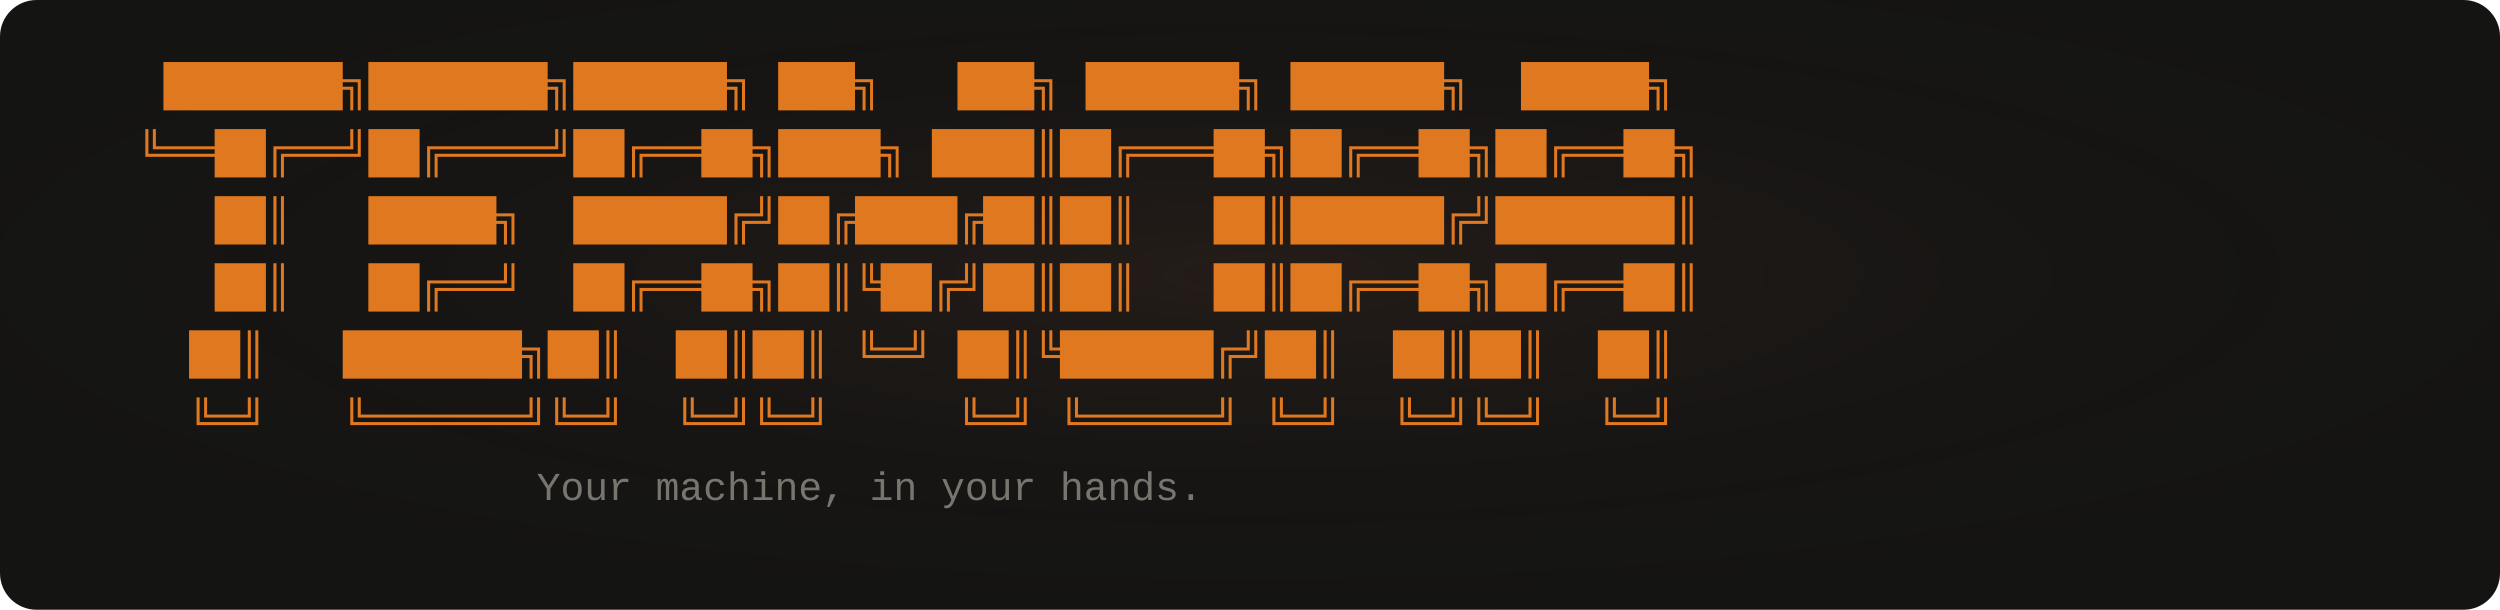
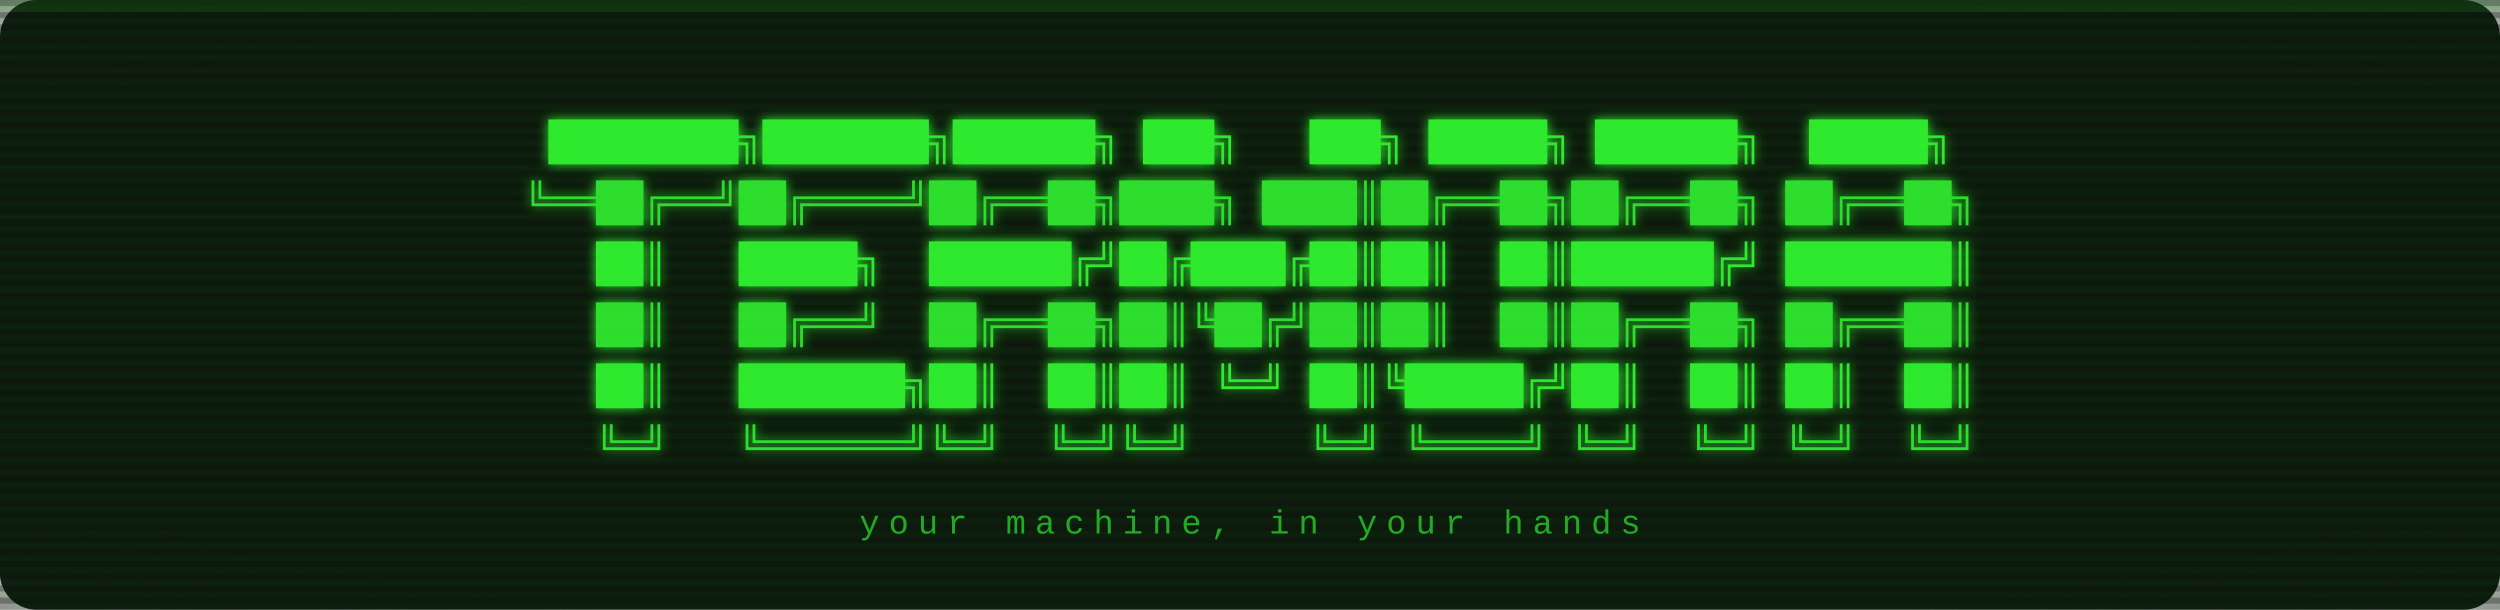
<svg xmlns="http://www.w3.org/2000/svg" width="820" height="200" viewBox="0 0 820 200">
  <defs>
-     <radialGradient id="g" cx="50%" cy="45%" r="60%">
-       <stop offset="0%" stop-color="#d97757" stop-opacity="0.08" />
-       <stop offset="100%" stop-color="#141413" stop-opacity="0" />
+     <pattern id="scan" x="0" y="0" width="820" height="4" patternUnits="userSpaceOnUse">
+       <rect x="0" y="0" width="820" height="2" fill="#0a0a0a" />
+     </pattern>
+     <filter id="glow" x="-50%" y="-50%" width="200%" height="200%">
+       <feGaussianBlur stdDeviation="2" result="blur" />
+       <feMerge>
+         <feMergeNode in="blur" />
+         <feMergeNode in="SourceGraphic" />
+       </feMerge>
+     </filter>
+     <radialGradient id="vignette" cx="50%" cy="50%" r="80%">
+       <stop offset="70%" stop-color="#0d1f0d" stop-opacity="0" />
+       <stop offset="100%" stop-color="#0d1f0d" stop-opacity="0.8" />
    </radialGradient>
  </defs>
-   <rect width="820" height="200" fill="#141413" rx="12" />
-   <rect width="820" height="200" fill="url(#g)" />
-   <text x="20" y="32" font-family="Courier New, Courier, monospace" font-size="14" fill="#e07820" xml:space="preserve">    ███████╗███████╗██████╗ ███╗   ███╗ ██████╗ ██████╗  █████╗ </text>
-   <text x="20" y="54" font-family="Courier New, Courier, monospace" font-size="14" fill="#e07820" xml:space="preserve">   ╚══██╔══╝██╔════╝██╔══██╗████╗ ████║██╔═══██╗██╔══██╗██╔══██╗</text>
-   <text x="20" y="76" font-family="Courier New, Courier, monospace" font-size="14" fill="#e07820" xml:space="preserve">      ██║   █████╗  ██████╔╝██╔████╔██║██║   ██║██████╔╝███████║</text>
-   <text x="20" y="98" font-family="Courier New, Courier, monospace" font-size="14" fill="#e07820" xml:space="preserve">      ██║   ██╔══╝  ██╔══██╗██║╚██╔╝██║██║   ██║██╔══██╗██╔══██║</text>
-   <text x="20" y="120" font-family="Courier New, Courier, monospace" font-size="14" fill="#e07820" xml:space="preserve">     ██║   ███████╗██║  ██║██║ ╚═╝ ██║╚██████╔╝██║  ██║██║  ██║</text>
-   <text x="20" y="142" font-family="Courier New, Courier, monospace" font-size="14" fill="#e07820" xml:space="preserve">     ╚═╝   ╚══════╝╚═╝  ╚═╝╚═╝     ╚═╝ ╚═════╝ ╚═╝  ╚═╝╚═╝  ╚═╝</text>
-   <text x="20" y="164" font-family="Courier New, Courier, monospace" font-size="13" fill="#78756f" xml:space="preserve">                    Your machine, in your hands.</text>
+   <rect width="820" height="200" fill="#0d1f0d" rx="12" />
+   <rect width="820" height="200" fill="url(#vignette)" />
+   <rect width="820" height="200" fill="url(#scan)" opacity="0.3" />
+   <text x="410" y="50" text-anchor="middle" font-family="Courier New, monospace" font-size="13" fill="#33ff33" filter="url(#glow)" opacity="0.9" xml:space="preserve">████████╗███████╗██████╗ ███╗   ███╗ █████╗ ██████╗  █████╗</text>
+   <text x="410" y="70" text-anchor="middle" font-family="Courier New, monospace" font-size="13" fill="#33ff33" filter="url(#glow)" opacity="0.85" xml:space="preserve">╚══██╔══╝██╔════╝██╔══██╗████╗ ████║██╔══██╗██╔══██╗ ██╔══██╗</text>
+   <text x="410" y="90" text-anchor="middle" font-family="Courier New, monospace" font-size="13" fill="#33ff33" filter="url(#glow)" opacity="0.9" xml:space="preserve">   ██║   █████╗  ██████╔╝██╔████╔██║██║  ██║██████╔╝ ███████║</text>
+   <text x="410" y="110" text-anchor="middle" font-family="Courier New, monospace" font-size="13" fill="#33ff33" filter="url(#glow)" opacity="0.85" xml:space="preserve">   ██║   ██╔══╝  ██╔══██╗██║╚██╔╝██║██║  ██║██╔══██╗ ██╔══██║</text>
+   <text x="410" y="130" text-anchor="middle" font-family="Courier New, monospace" font-size="13" fill="#33ff33" filter="url(#glow)" opacity="0.9" xml:space="preserve">   ██║   ███████╗██║  ██║██║ ╚═╝ ██║╚█████╔╝██║  ██║ ██║  ██║</text>
+   <text x="410" y="150" text-anchor="middle" font-family="Courier New, monospace" font-size="13" fill="#33ff33" filter="url(#glow)" opacity="0.85" xml:space="preserve">   ╚═╝   ╚══════╝╚═╝  ╚═╝╚═╝     ╚═╝ ╚════╝ ╚═╝  ╚═╝ ╚═╝  ╚═╝</text>
+   <text x="410" y="175" text-anchor="middle" font-family="Courier New, monospace" font-size="11" fill="#22aa22" letter-spacing="3">your machine, in your hands</text>
+   <rect x="0" y="0" width="820" height="4" fill="#33ff33" opacity="0.1">
+     <animate attributeName="y" values="0;200;0" dur="4s" repeatCount="indefinite" />
+   </rect>
</svg>
